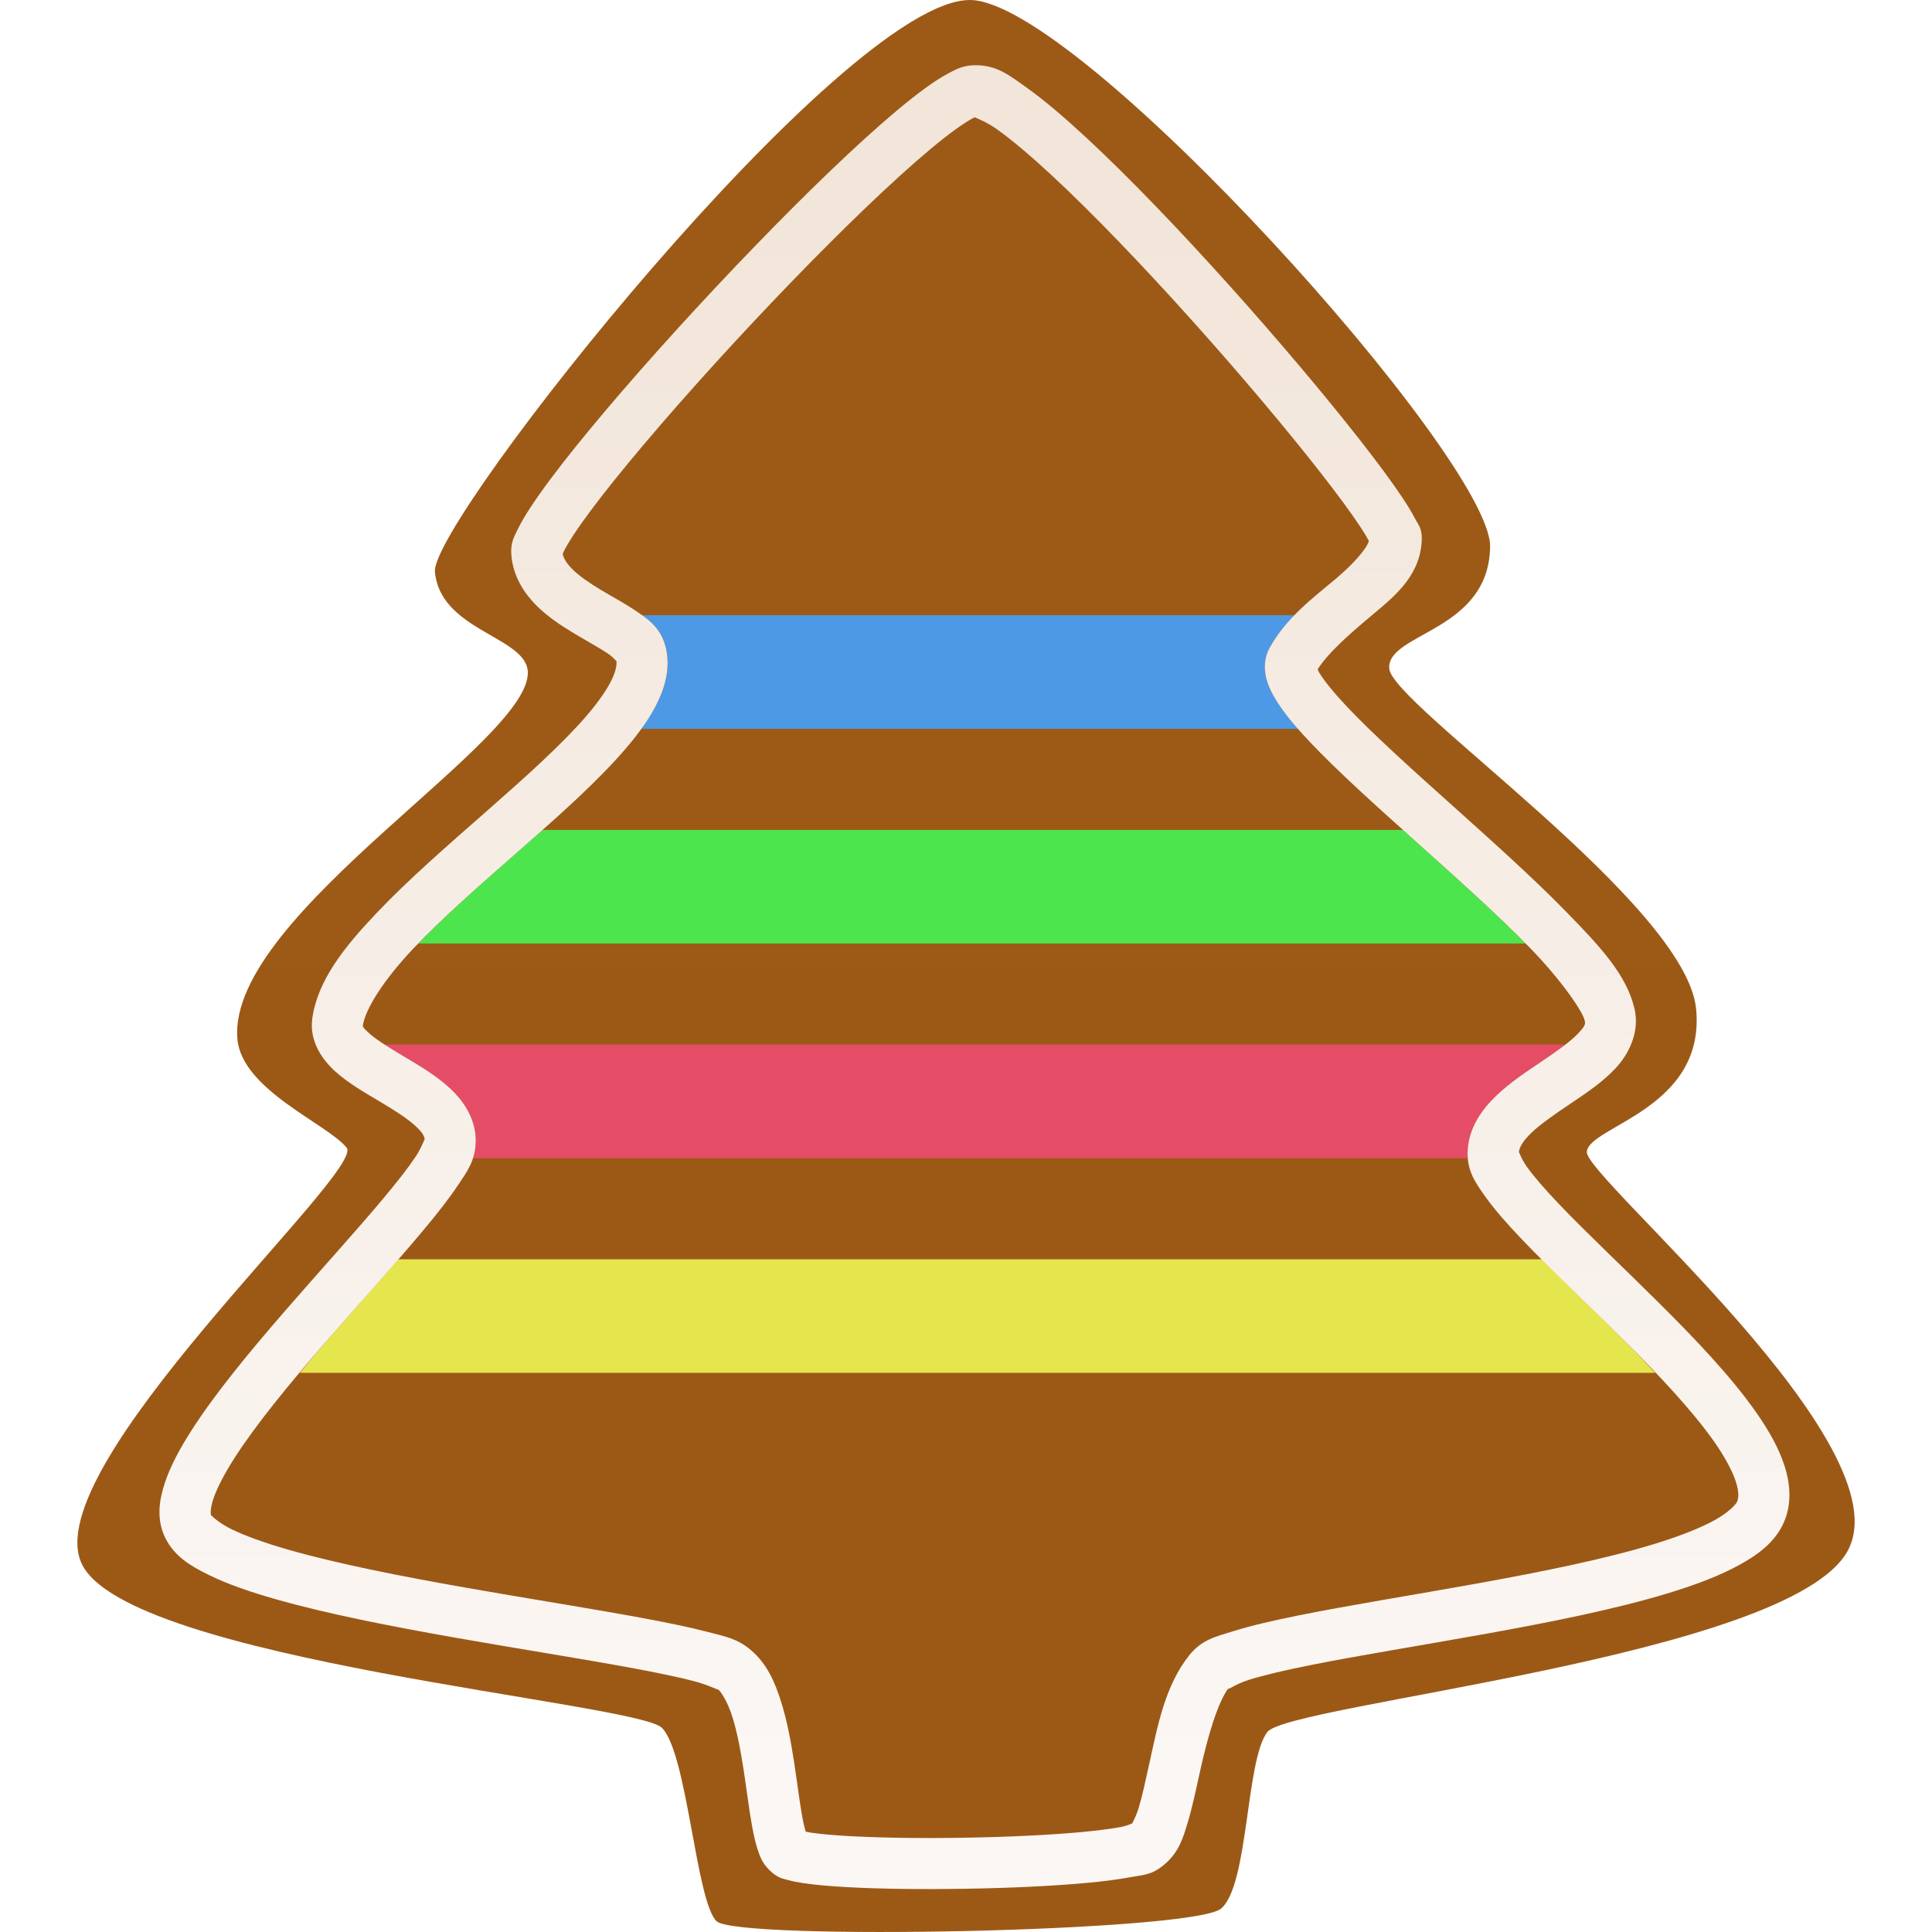
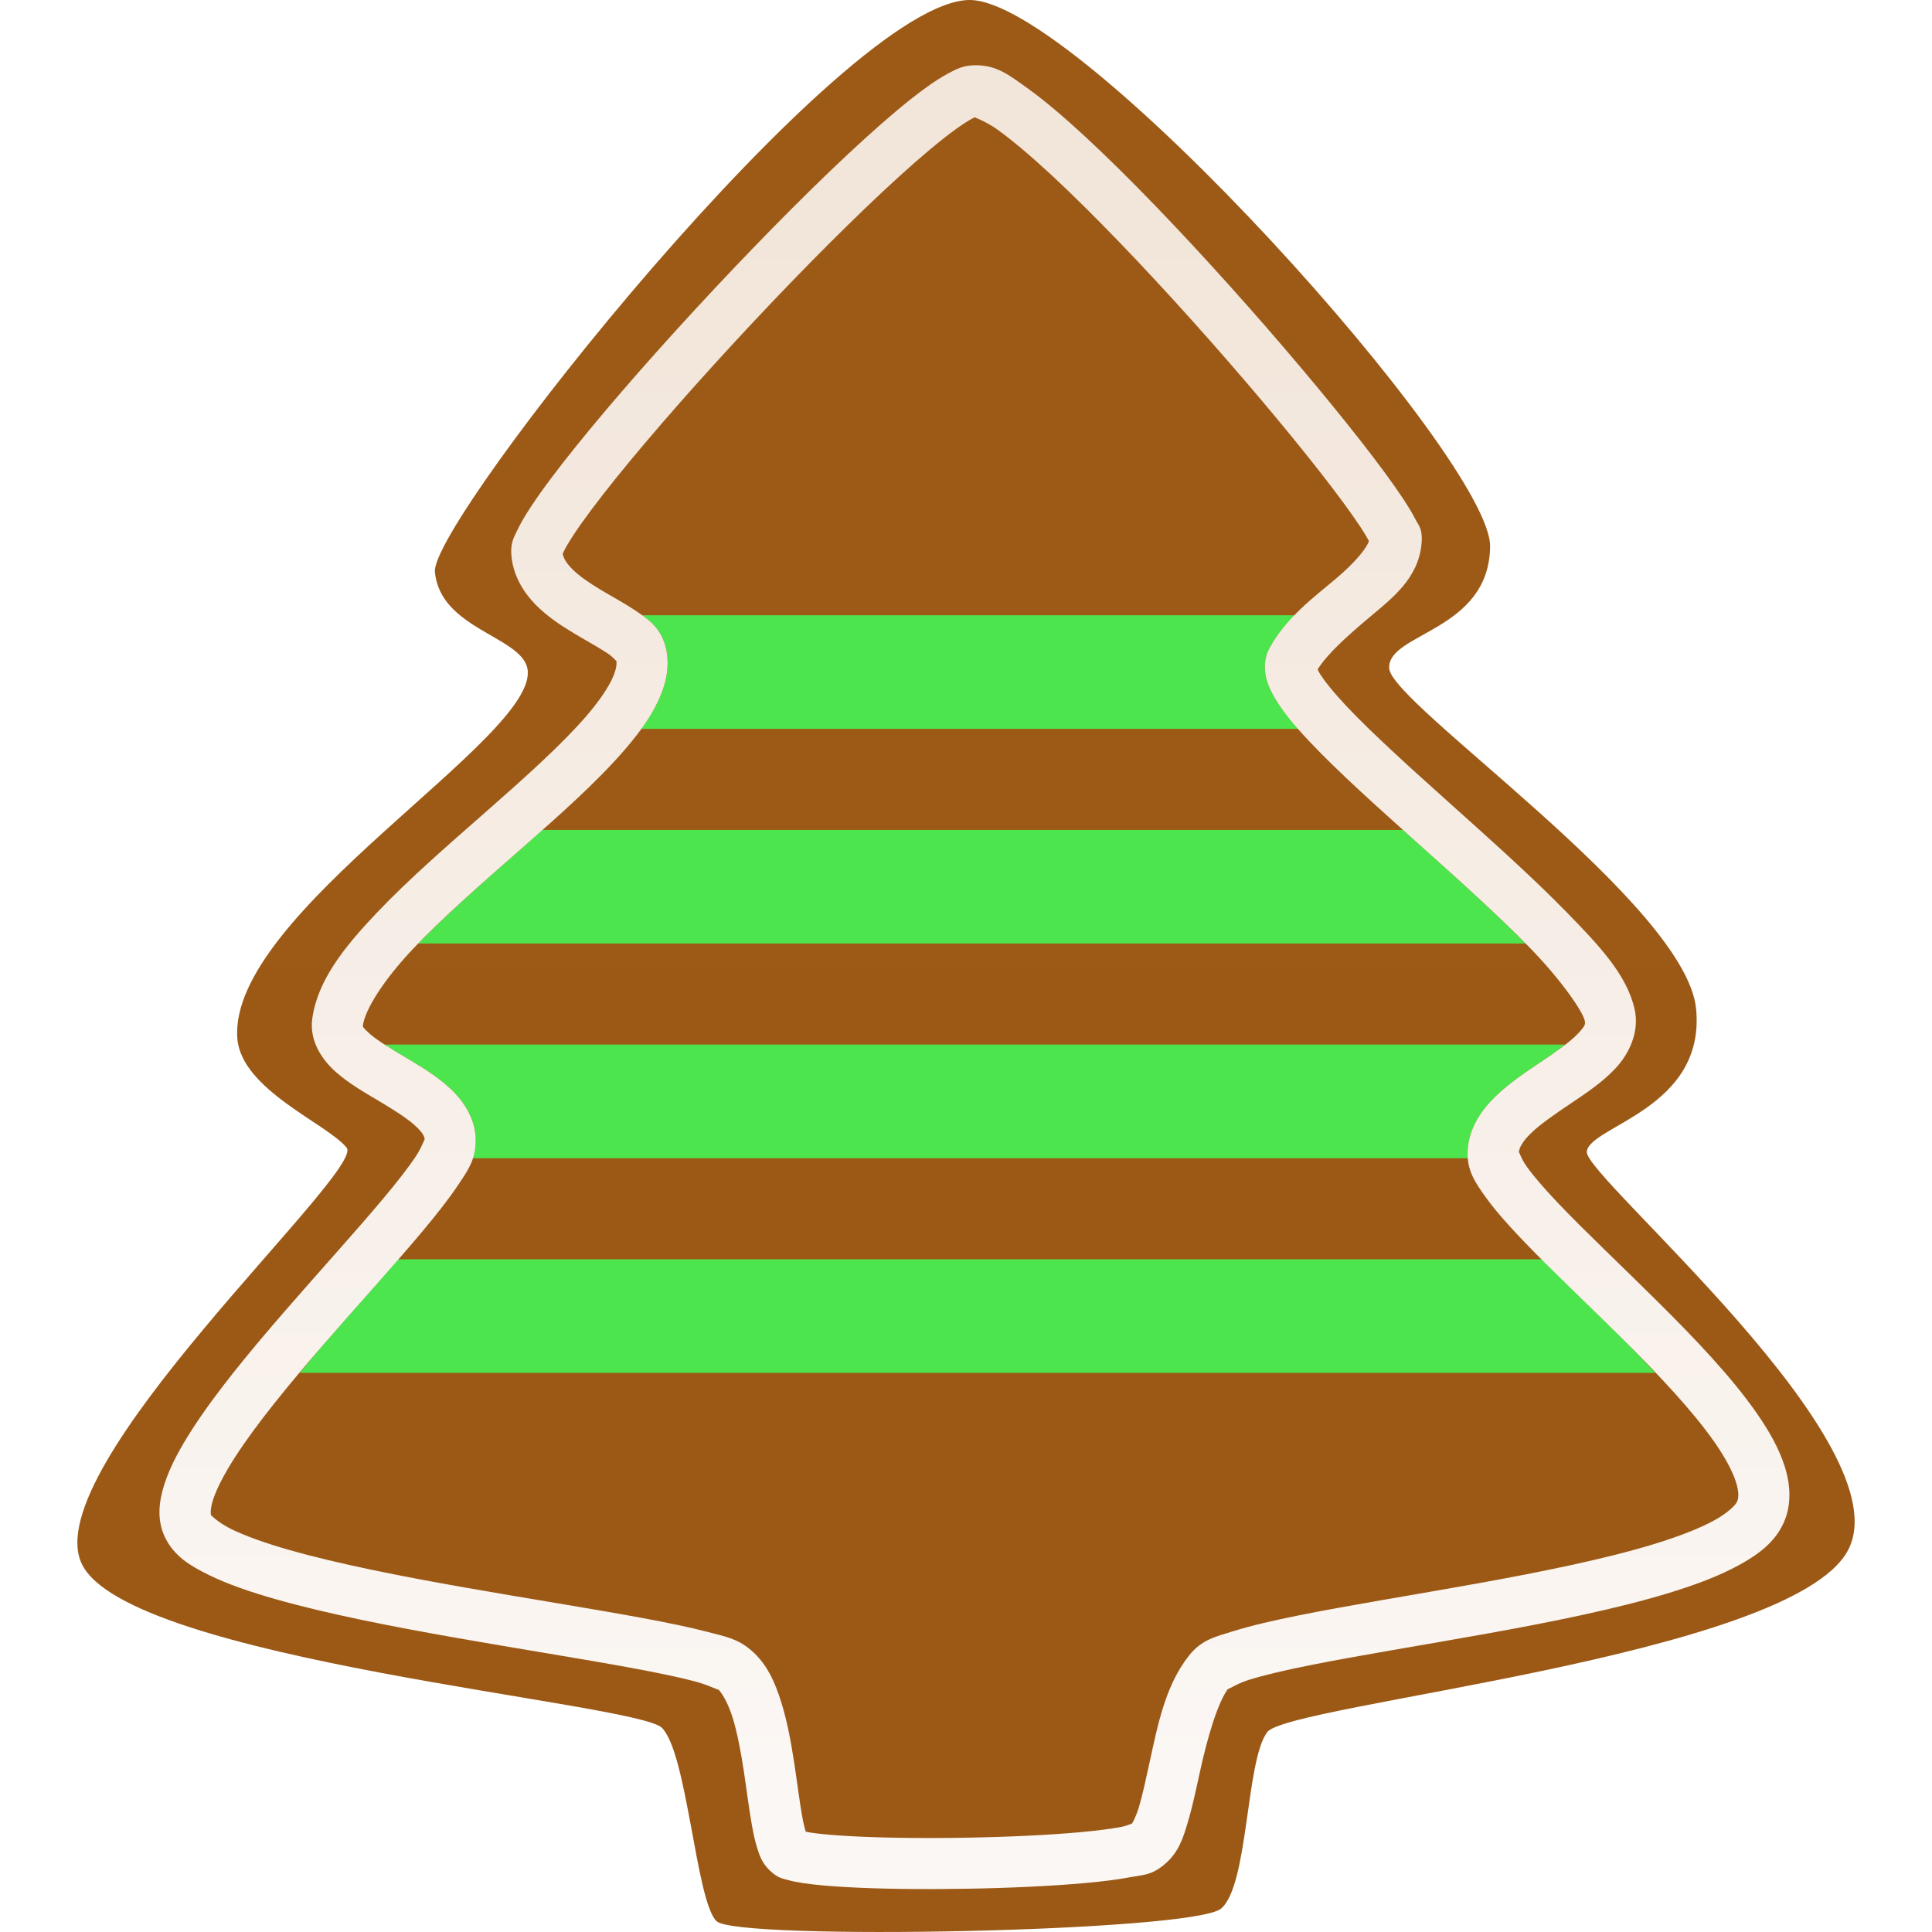
<svg xmlns="http://www.w3.org/2000/svg" xmlns:xlink="http://www.w3.org/1999/xlink" height="100mm" viewBox="0 0 100 100" width="100mm" version="1.1" id="svg1" xml:space="preserve">
  <defs id="defs1">
    <linearGradient id="linearGradient15">
      <stop style="stop-color:#f2e5d9;stop-opacity:1;" offset="0" id="stop15" />
      <stop style="stop-color:#fbf7f4;stop-opacity:1;" offset="1" id="stop16" />
    </linearGradient>
    <linearGradient id="linearGradient9">
      <stop style="stop-color:#9d5a16;stop-opacity:1;" offset="0" id="stop9" />
      <stop style="stop-color:#9c5916;stop-opacity:1;" offset="1" id="stop10" />
    </linearGradient>
    <linearGradient xlink:href="#linearGradient9" id="linearGradient10" x1="49.834" y1="16.81" x2="49.834" y2="81.767" gradientUnits="userSpaceOnUse" gradientTransform="matrix(1.416184,0,0,1.416184,-20.5736,-19.80115)" />
    <linearGradient xlink:href="#linearGradient15" id="linearGradient16" x1="49.934" y1="20.168" x2="49.934" y2="79.05" gradientUnits="userSpaceOnUse" gradientTransform="matrix(1.416184,0,0,1.416184,-20.5736,-19.80115)" />
  </defs>
  <path style="font-variation-settings:normal;fill:url(#linearGradient10);fill-opacity:1;stroke:none;stroke-width:1.873;stroke-linecap:butt;stroke-linejoin:miter;stroke-miterlimit:4;stroke-dasharray:none;stroke-dashoffset:0;stroke-opacity:1;stop-color:#000000" d="M 50.205,2.0538271e-4 C 43.659,-0.022 22.281,26.969 22.511,29.593 c 0.259,2.956 4.449,3.339 4.787,5.005 0.709,3.493 -15.502,12.66 -15.014,19.149 0.2,2.659 4.677,4.429 5.658,5.658 0.981,1.228 -16.089,16.54 -13.709,21.542 2.38,5.003 28.711,7.169 30.028,8.486 1.317,1.317 1.762,8.995 2.829,10.009 1.067,1.015 24.68,0.554 26.112,-0.653 1.432,-1.207 1.271,-7.672 2.394,-9.139 1.122,-1.467 26.986,-3.891 30.028,-9.357 3.043,-5.465 -13.579,-19.337 -13.491,-20.672 0.088,-1.335 6.157,-2.202 5.658,-7.398 C 87.269,46.801 72.017,36.454 71.905,34.598 71.793,32.742 77.075,32.7 77.128,28.288 77.182,23.776 55.818,0.019 50.205,2.0538271e-4 Z" id="path9" />
-   <path id="path3" style="fill:#4d99e5;fill-opacity:1;stroke-width:1.323;stroke-linecap:round;stroke-linejoin:round;stroke-dasharray:none" d="M 33.24 31.846 C 33.733 32.197 34.217 32.627 34.436 33.418 C 34.706 34.393 34.49 35.37 34.088 36.24 C 33.854 36.746 33.538 37.237 33.185 37.724 L 67.198 37.724 C 66.731 37.192 66.313 36.677 66.01 36.17 C 65.799 35.816 65.623 35.461 65.527 35.035 C 65.431 34.609 65.431 34.052 65.707 33.549 C 66.065 32.896 66.529 32.349 67.019 31.846 L 33.24 31.846 z " />
+   <path id="path3" style="fill:#4de54d;fill-opacity:1;stroke-width:1.323;stroke-linecap:round;stroke-linejoin:round;stroke-dasharray:none" d="M 33.24 31.846 C 33.733 32.197 34.217 32.627 34.436 33.418 C 34.706 34.393 34.49 35.37 34.088 36.24 C 33.854 36.746 33.538 37.237 33.185 37.724 L 67.198 37.724 C 66.731 37.192 66.313 36.677 66.01 36.17 C 65.799 35.816 65.623 35.461 65.527 35.035 C 65.431 34.609 65.431 34.052 65.707 33.549 C 66.065 32.896 66.529 32.349 67.019 31.846 L 33.24 31.846 z " />
  <path id="path4" style="fill:#4de54d;fill-opacity:1;stroke-width:1.323;stroke-linecap:round;stroke-linejoin:round;stroke-dasharray:none" d="M 28.063 42.958 C 27.692 43.287 27.343 43.613 26.967 43.944 C 25.073 45.608 23.159 47.281 21.652 48.836 L 78.96 48.836 C 77.342 47.2 75.314 45.373 73.319 43.584 C 73.08 43.37 72.864 43.17 72.628 42.958 L 28.063 42.958 z " />
-   <path id="path5" style="fill:#e54d66;fill-opacity:1;stroke-width:1.323;stroke-linecap:round;stroke-linejoin:round;stroke-dasharray:none" d="M 19.909 54.068 C 20.232 54.277 20.601 54.5 20.988 54.731 C 21.753 55.186 22.584 55.672 23.301 56.338 C 24.018 57.003 24.682 57.985 24.621 59.183 C 24.607 59.473 24.548 59.718 24.473 59.949 L 75.993 59.949 C 75.984 59.844 75.962 59.75 75.965 59.637 C 75.998 58.404 76.69 57.437 77.438 56.721 C 78.185 56.004 79.049 55.444 79.832 54.916 C 80.274 54.618 80.669 54.335 81.014 54.068 L 19.909 54.068 z " />
-   <path id="path6" style="fill:#e5e54d;fill-opacity:1;stroke-width:1.323;stroke-linecap:round;stroke-linejoin:round;stroke-dasharray:none" d="M 20.612 65.18 C 19.403 66.569 18.093 68.04 16.77 69.564 C 16.333 70.067 15.94 70.558 15.52 71.058 L 85.676 71.058 C 85.13 70.483 84.598 69.91 84.018 69.332 C 82.563 67.886 81.114 66.491 79.807 65.18 L 20.612 65.18 z " />
+   <path id="path5" style="fill:#4de54d;fill-opacity:1;stroke-width:1.323;stroke-linecap:round;stroke-linejoin:round;stroke-dasharray:none" d="M 19.909 54.068 C 20.232 54.277 20.601 54.5 20.988 54.731 C 21.753 55.186 22.584 55.672 23.301 56.338 C 24.018 57.003 24.682 57.985 24.621 59.183 C 24.607 59.473 24.548 59.718 24.473 59.949 L 75.993 59.949 C 75.984 59.844 75.962 59.75 75.965 59.637 C 75.998 58.404 76.69 57.437 77.438 56.721 C 78.185 56.004 79.049 55.444 79.832 54.916 C 80.274 54.618 80.669 54.335 81.014 54.068 L 19.909 54.068 z " />
+   <path id="path6" style="fill:#4de54d;fill-opacity:1;stroke-width:1.323;stroke-linecap:round;stroke-linejoin:round;stroke-dasharray:none" d="M 20.612 65.18 C 19.403 66.569 18.093 68.04 16.77 69.564 C 16.333 70.067 15.94 70.558 15.52 71.058 L 85.676 71.058 C 85.13 70.483 84.598 69.91 84.018 69.332 C 82.563 67.886 81.114 66.491 79.807 65.18 L 20.612 65.18 z " />
  <path style="fill:url(#linearGradient16)" d="M 50.441,3.377 C 49.856,3.387 49.506,3.574 49.113,3.781 48.721,3.989 48.315,4.254 47.871,4.578 46.982,5.226 45.941,6.105 44.781,7.158 c -2.32,2.106 -5.098,4.9 -7.783,7.766 -2.685,2.866 -5.269,5.798 -7.191,8.186 -0.961,1.194 -1.755,2.249 -2.328,3.121 -0.287,0.436 -0.517,0.823 -0.695,1.195 -0.178,0.372 -0.372,0.672 -0.314,1.334 0.092,1.049 0.635,1.91 1.256,2.541 0.621,0.631 1.335,1.09 2.002,1.49 0.667,0.401 1.297,0.742 1.715,1.023 0.418,0.281 0.505,0.525 0.445,0.309 0.049,0.178 0.039,0.488 -0.201,1.008 -0.24,0.52 -0.701,1.19 -1.328,1.92 -1.254,1.459 -3.15,3.16 -5.137,4.906 -1.987,1.746 -4.065,3.544 -5.742,5.314 -1.677,1.771 -3.037,3.469 -3.316,5.445 -0.166,1.176 0.526,2.158 1.221,2.771 0.695,0.613 1.497,1.065 2.25,1.514 0.753,0.448 1.451,0.89 1.867,1.275 0.416,0.386 0.488,0.576 0.479,0.773 0.011,-0.226 -0.096,0.266 -0.477,0.834 -0.38,0.568 -0.96,1.308 -1.656,2.141 -1.393,1.666 -3.258,3.712 -5.074,5.805 -1.817,2.093 -3.585,4.225 -4.83,6.158 -0.622,0.967 -1.12,1.881 -1.418,2.785 -0.298,0.905 -0.433,1.888 0.025,2.82 0.475,0.966 1.302,1.459 2.266,1.932 0.964,0.473 2.133,0.875 3.465,1.254 2.664,0.758 5.971,1.404 9.275,1.986 3.304,0.583 6.603,1.1 9.176,1.576 1.286,0.238 2.393,0.468 3.203,0.68 0.81,0.212 1.397,0.553 1.215,0.398 0.188,0.159 0.521,0.694 0.766,1.475 0.244,0.781 0.429,1.77 0.58,2.76 0.151,0.99 0.27,1.978 0.424,2.832 0.077,0.427 0.159,0.819 0.279,1.193 0.12,0.374 0.235,0.748 0.66,1.152 0.401,0.381 0.647,0.401 0.908,0.475 0.261,0.074 0.532,0.124 0.838,0.17 0.613,0.091 1.364,0.155 2.234,0.203 1.741,0.096 3.94,0.121 6.154,0.084 2.214,-0.037 4.437,-0.136 6.223,-0.301 0.893,-0.082 1.672,-0.18 2.316,-0.303 0.644,-0.122 1.066,-0.088 1.742,-0.658 0.746,-0.628 0.962,-1.374 1.203,-2.174 0.241,-0.8 0.427,-1.693 0.625,-2.596 0.396,-1.806 0.928,-3.656 1.516,-4.396 -0.204,0.257 0.251,-0.144 1.021,-0.385 0.77,-0.24 1.858,-0.496 3.135,-0.752 2.553,-0.513 5.867,-1.042 9.207,-1.645 3.34,-0.602 6.703,-1.274 9.436,-2.111 1.366,-0.419 2.575,-0.875 3.578,-1.424 1.003,-0.548 1.861,-1.176 2.32,-2.184 0.435,-0.953 0.357,-1.997 0.057,-2.939 -0.3,-0.942 -0.82,-1.853 -1.469,-2.781 -1.297,-1.857 -3.138,-3.787 -5.02,-5.658 -1.882,-1.872 -3.805,-3.677 -5.217,-5.16 -0.706,-0.742 -1.285,-1.407 -1.645,-1.914 -0.36,-0.507 -0.406,-0.895 -0.412,-0.676 0.007,-0.273 0.169,-0.606 0.66,-1.076 0.491,-0.471 1.249,-0.986 2.043,-1.521 0.794,-0.535 1.625,-1.083 2.311,-1.818 0.685,-0.735 1.256,-1.872 0.979,-3.074 -0.407,-1.759 -1.791,-3.235 -3.535,-5.021 -1.744,-1.786 -3.908,-3.72 -5.982,-5.58 -2.075,-1.86 -4.062,-3.651 -5.395,-5.066 -0.666,-0.708 -1.167,-1.331 -1.408,-1.734 -0.057,-0.096 -0.054,-0.108 -0.082,-0.17 0.521,-0.823 1.539,-1.73 2.65,-2.666 1.184,-0.997 2.566,-2.024 2.729,-3.846 0.068,-0.764 -0.155,-0.935 -0.322,-1.262 -0.167,-0.327 -0.382,-0.677 -0.648,-1.08 -0.533,-0.805 -1.274,-1.807 -2.174,-2.959 C 68.634,20.529 66.207,17.645 63.664,14.812 61.122,11.98 58.469,9.204 56.207,7.107 55.076,6.059 54.046,5.181 53.139,4.535 52.231,3.889 51.583,3.357 50.441,3.377 Z m 0.047,2.645 c -0.303,0.005 0.366,0.135 1.117,0.67 0.751,0.535 1.723,1.355 2.805,2.357 2.163,2.004 4.778,4.74 7.283,7.531 2.506,2.791 4.908,5.644 6.656,7.881 0.874,1.119 1.585,2.088 2.053,2.793 0.213,0.321 0.357,0.567 0.453,0.746 -0.081,0.309 -0.635,1.049 -1.711,1.955 -1.131,0.953 -2.569,2.009 -3.438,3.594 -0.276,0.503 -0.276,1.06 -0.18,1.486 0.096,0.426 0.271,0.781 0.482,1.135 0.423,0.708 1.019,1.413 1.752,2.191 1.465,1.557 3.481,3.362 5.557,5.223 2.076,1.861 4.21,3.774 5.855,5.459 1.645,1.685 2.742,3.305 2.85,3.77 0.045,0.195 0.035,0.277 -0.336,0.676 -0.371,0.398 -1.072,0.9 -1.855,1.428 -0.783,0.528 -1.647,1.088 -2.395,1.805 -0.747,0.717 -1.44,1.684 -1.473,2.916 -0.026,0.972 0.41,1.586 0.9,2.277 0.491,0.691 1.133,1.418 1.883,2.205 1.499,1.575 3.425,3.379 5.27,5.213 1.844,1.834 3.605,3.708 4.717,5.299 0.556,0.796 0.943,1.521 1.117,2.068 0.175,0.548 0.141,0.85 0.055,1.039 -0.062,0.135 -0.432,0.549 -1.182,0.959 -0.75,0.41 -1.82,0.827 -3.084,1.215 -2.527,0.775 -5.825,1.443 -9.129,2.039 -3.304,0.596 -6.617,1.124 -9.258,1.654 -1.32,0.265 -2.472,0.529 -3.404,0.82 -0.933,0.291 -1.646,0.435 -2.305,1.266 -1.232,1.553 -1.627,3.64 -2.029,5.475 -0.201,0.917 -0.383,1.771 -0.572,2.398 -0.189,0.628 -0.467,0.992 -0.375,0.914 0.35,-0.295 -0.026,-0.014 -0.531,0.082 -0.505,0.096 -1.225,0.19 -2.066,0.268 -1.682,0.155 -3.858,0.255 -6.021,0.291 -2.164,0.037 -4.321,0.009 -5.965,-0.082 -0.822,-0.045 -1.518,-0.107 -1.992,-0.178 -0.136,-0.02 -0.199,-0.037 -0.291,-0.057 -0.055,-0.184 -0.119,-0.447 -0.18,-0.785 -0.132,-0.732 -0.253,-1.723 -0.412,-2.764 -0.159,-1.041 -0.355,-2.135 -0.672,-3.148 -0.317,-1.014 -0.728,-1.985 -1.578,-2.705 -0.702,-0.594 -1.33,-0.697 -2.256,-0.939 -0.926,-0.242 -2.076,-0.477 -3.393,-0.721 -2.633,-0.488 -5.924,-1.003 -9.195,-1.58 -3.272,-0.577 -6.526,-1.218 -9.012,-1.926 -1.243,-0.354 -2.296,-0.728 -3.025,-1.086 -0.73,-0.358 -1.069,-0.747 -1.057,-0.723 -0.004,-0.009 -0.068,-0.268 0.115,-0.824 0.183,-0.556 0.578,-1.323 1.129,-2.18 1.103,-1.713 2.815,-3.797 4.604,-5.857 1.788,-2.06 3.652,-4.104 5.105,-5.842 0.727,-0.869 1.349,-1.657 1.824,-2.367 0.475,-0.71 0.875,-1.248 0.922,-2.172 0.06,-1.198 -0.603,-2.18 -1.32,-2.846 -0.717,-0.665 -1.548,-1.152 -2.312,-1.607 -0.765,-0.456 -1.468,-0.884 -1.855,-1.227 -0.388,-0.342 -0.356,-0.389 -0.352,-0.418 0.119,-0.845 1.078,-2.37 2.617,-3.994 1.539,-1.625 3.572,-3.394 5.568,-5.148 1.996,-1.755 3.953,-3.489 5.396,-5.168 0.722,-0.84 1.322,-1.665 1.725,-2.535 0.402,-0.87 0.618,-1.847 0.348,-2.822 -0.267,-0.963 -0.926,-1.398 -1.518,-1.797 -0.592,-0.399 -1.235,-0.74 -1.83,-1.098 -0.595,-0.357 -1.134,-0.73 -1.479,-1.08 -0.344,-0.35 -0.48,-0.617 -0.506,-0.916 0.033,0.375 -0.028,0.236 0.066,0.039 0.094,-0.197 0.273,-0.508 0.52,-0.883 0.492,-0.749 1.248,-1.759 2.178,-2.914 1.859,-2.309 4.415,-5.211 7.062,-8.037 2.648,-2.827 5.395,-5.586 7.631,-7.615 1.118,-1.015 2.111,-1.848 2.869,-2.4 0.379,-0.276 0.702,-0.48 0.92,-0.596 0.218,-0.115 0.361,-0.104 0.139,-0.1 z" id="path10" />
</svg>
